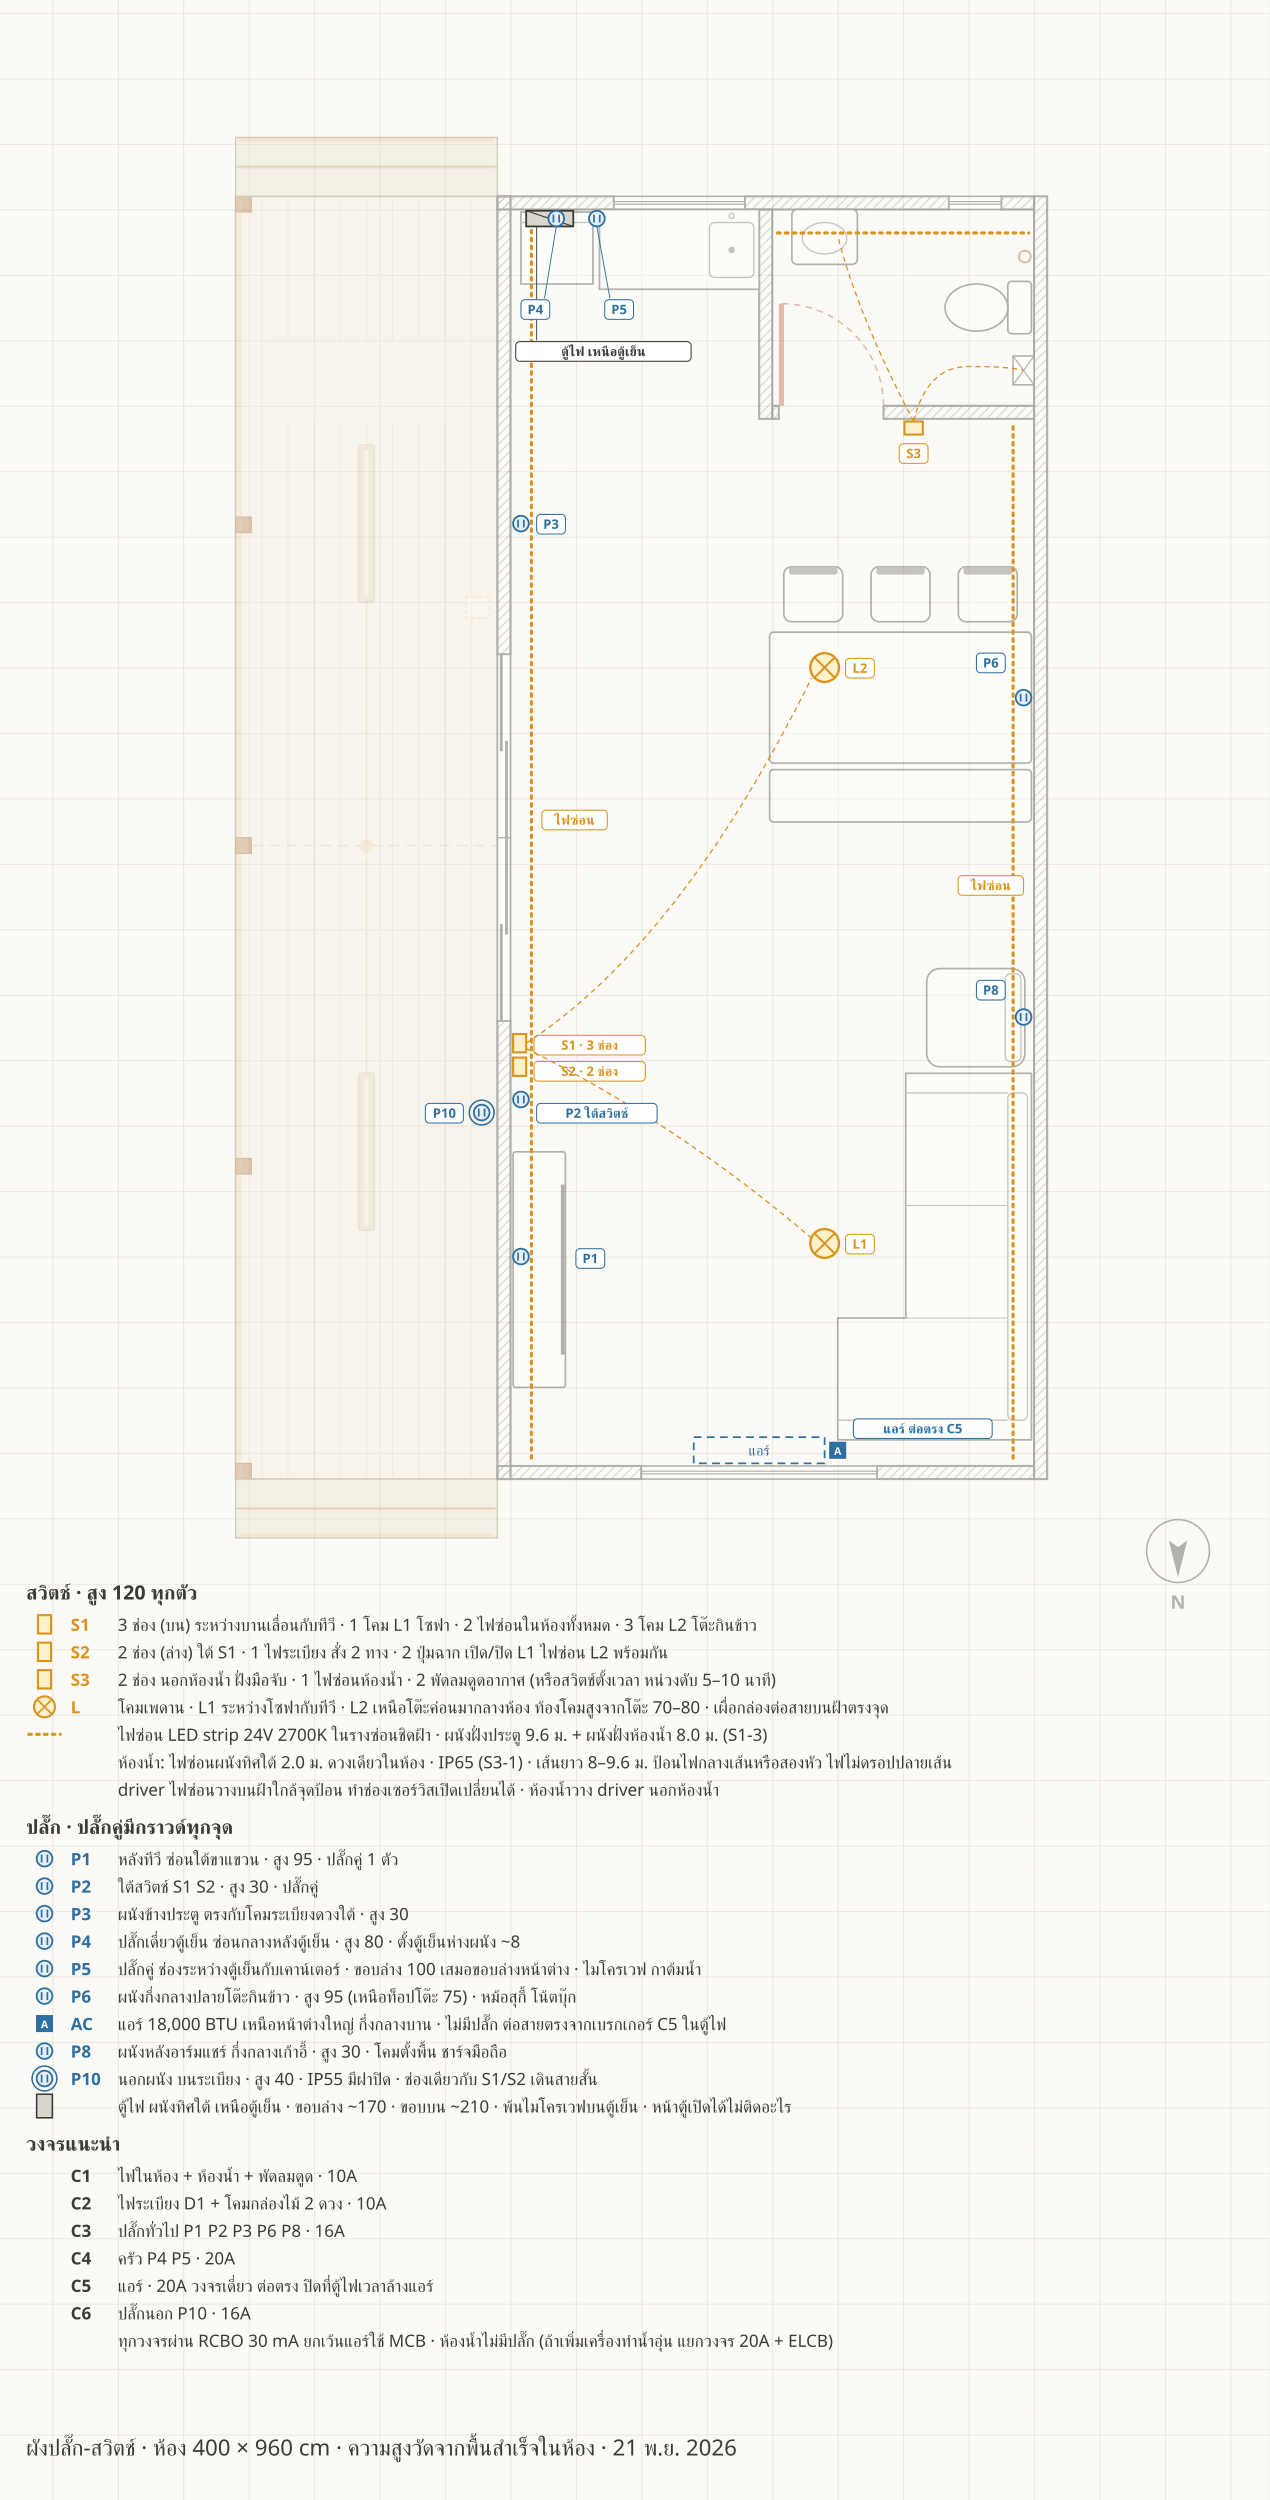
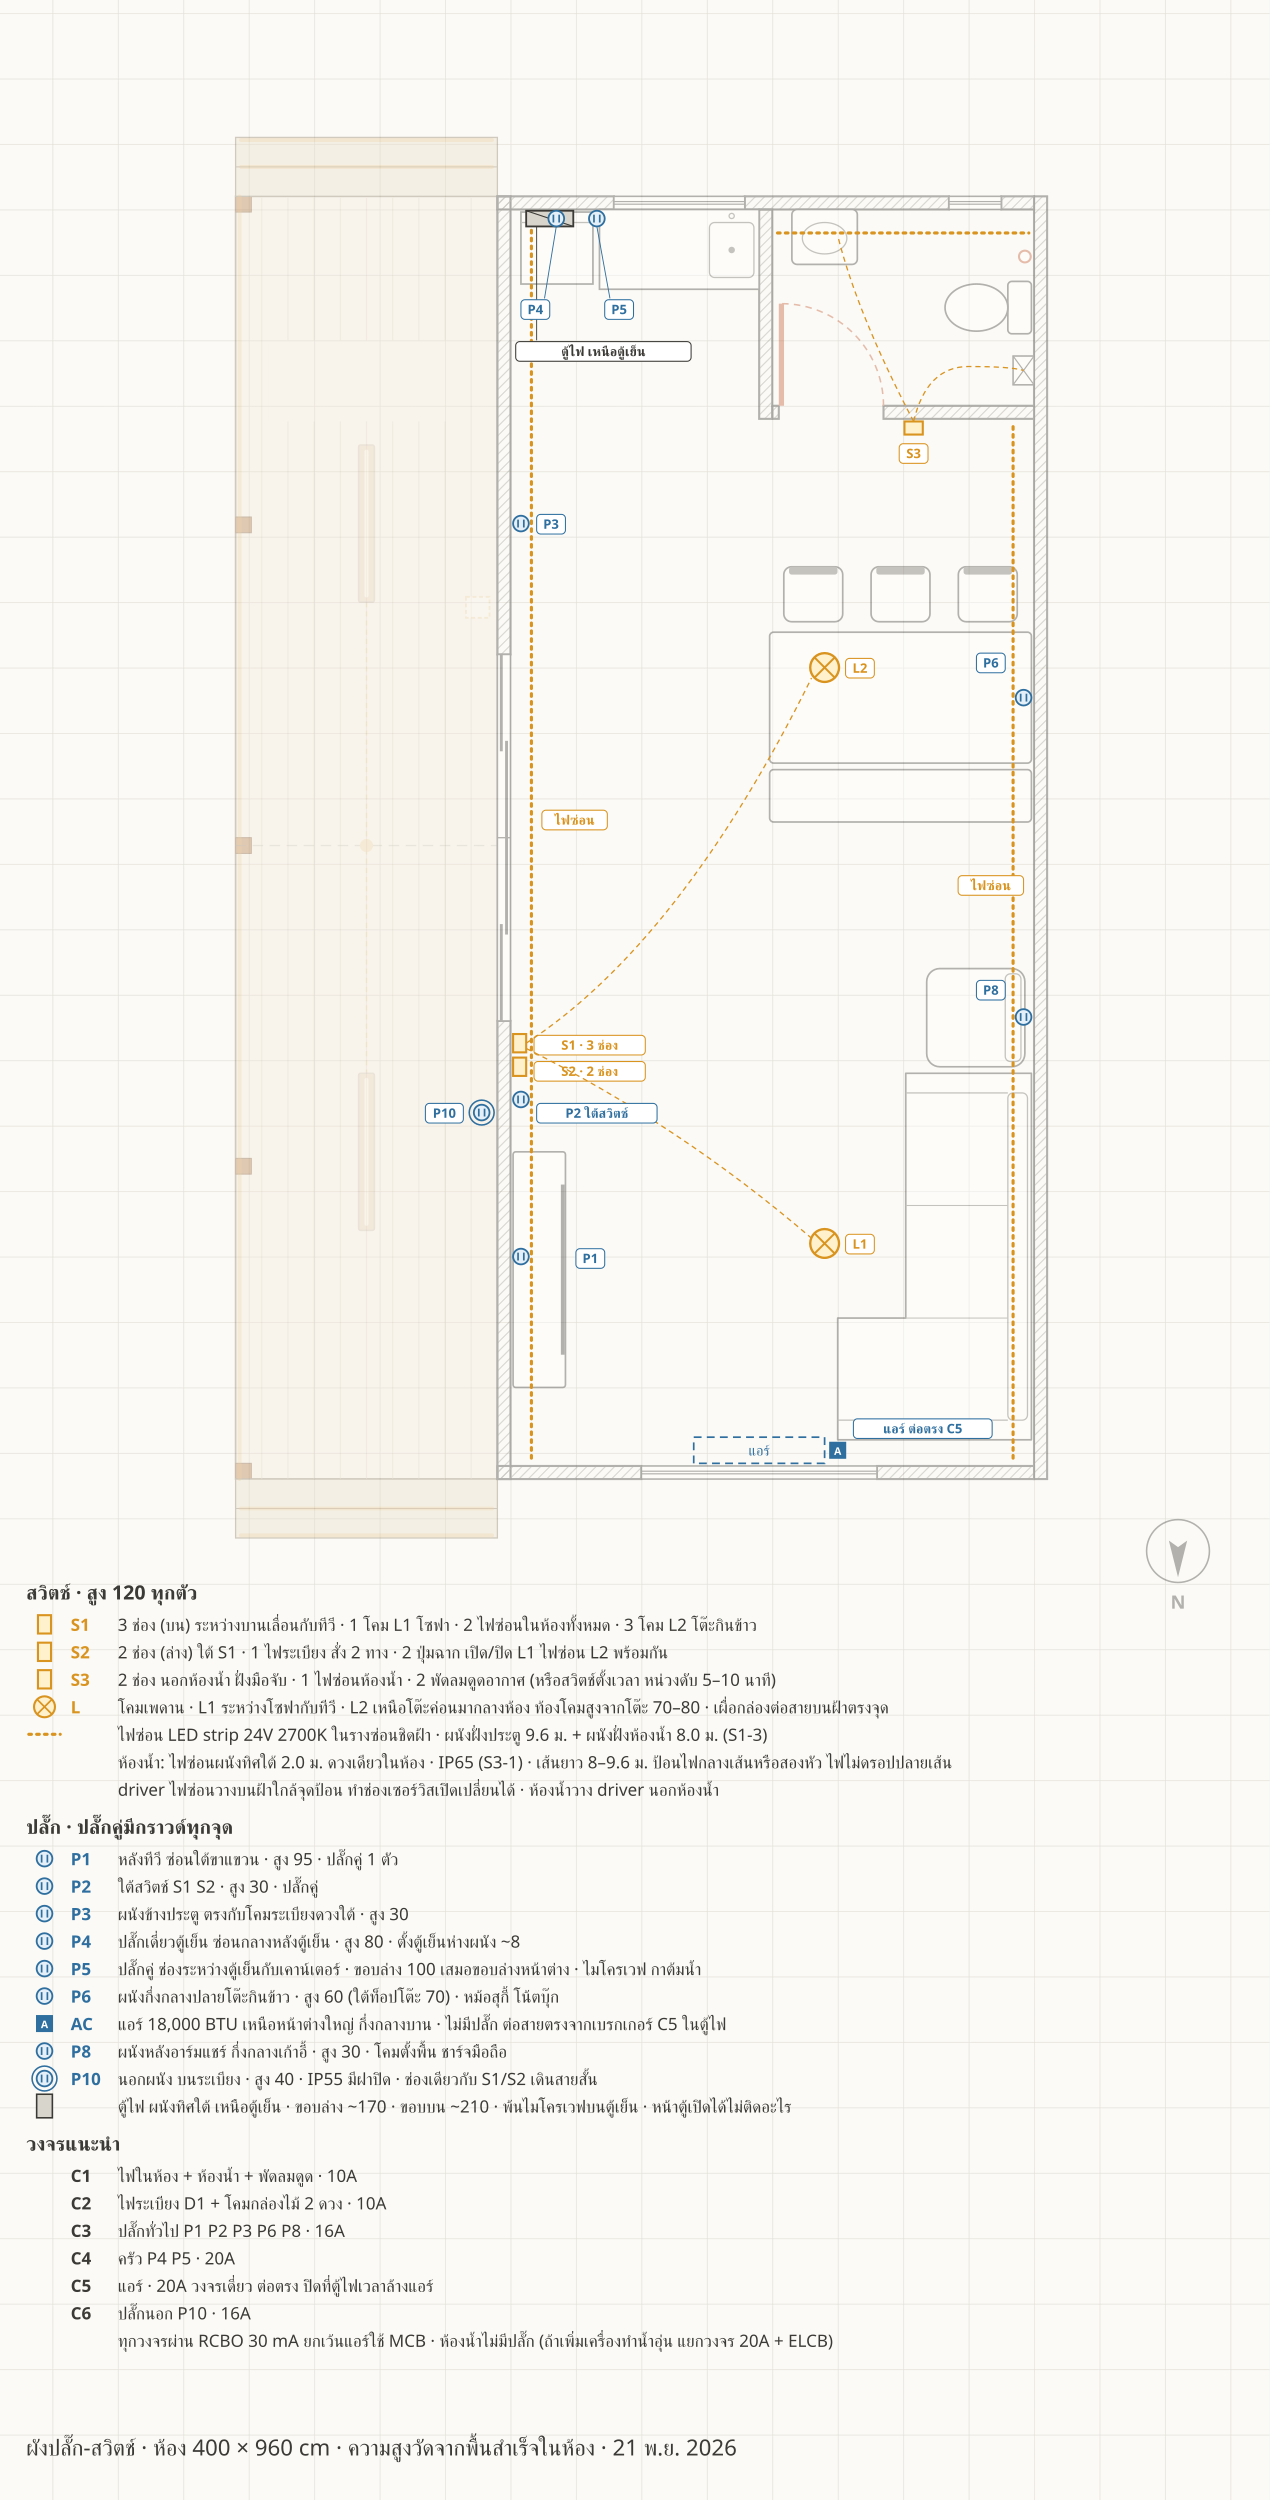
<svg xmlns="http://www.w3.org/2000/svg" viewBox="-390 -160 970 1910" width="970" height="1910" font-family="Leelawadee UI, Tahoma, sans-serif">
  <defs>
    <pattern id="grid" width="50" height="50" patternUnits="userSpaceOnUse" x="0" y="0">
      <path d="M50 0H0V50" fill="none" stroke="#e3e0d8" stroke-width="1" />
    </pattern>
    <pattern id="hatch" width="5" height="5" patternUnits="userSpaceOnUse" patternTransform="rotate(45)">
      <line x1="0" y1="0" x2="0" y2="5" stroke="#6d6a62" stroke-width="1" />
    </pattern>
  </defs>
  <rect x="-390" y="-160" width="970" height="1910" fill="#fbfaf6" />
  <rect x="-390" y="-160" width="970" height="1910" fill="url(#grid)" />
  <g opacity="0.38">
    <rect x="-210" y="-10" width="200" height="980" fill="#f1e8da" stroke="#8a7a64" stroke-width="1.3" />
    <line x1="-190" y1="-10" x2="-190" y2="970" stroke="#ddd0bc" stroke-width="0.8" />
    <line x1="-170" y1="-10" x2="-170" y2="970" stroke="#ddd0bc" stroke-width="0.8" />
    <line x1="-150" y1="-10" x2="-150" y2="970" stroke="#ddd0bc" stroke-width="0.8" />
    <line x1="-130" y1="-10" x2="-130" y2="970" stroke="#ddd0bc" stroke-width="0.8" />
    <line x1="-110" y1="-10" x2="-110" y2="970" stroke="#ddd0bc" stroke-width="0.8" />
    <line x1="-90" y1="-10" x2="-90" y2="970" stroke="#ddd0bc" stroke-width="0.8" />
    <line x1="-70" y1="-10" x2="-70" y2="970" stroke="#ddd0bc" stroke-width="0.8" />
    <line x1="-50" y1="-10" x2="-50" y2="970" stroke="#ddd0bc" stroke-width="0.8" />
    <line x1="-30" y1="-10" x2="-30" y2="970" stroke="#ddd0bc" stroke-width="0.8" />
    <rect x="-210" y="-10" width="12" height="12" fill="#b47a45" stroke="#7d5430" stroke-width="0.8" />
    <rect x="-210" y="235" width="12" height="12" fill="#b47a45" stroke="#7d5430" stroke-width="0.8" />
    <rect x="-210" y="480" width="12" height="12" fill="#b47a45" stroke="#7d5430" stroke-width="0.8" />
    <rect x="-210" y="725" width="12" height="12" fill="#b47a45" stroke="#7d5430" stroke-width="0.8" />
    <rect x="-210" y="958" width="12" height="12" fill="#b47a45" stroke="#7d5430" stroke-width="0.8" />
    <rect x="-210" y="-55" width="200" height="45" fill="#e8dcc8" stroke="#8a7a64" stroke-width="1" />
    <rect x="-210" y="970" width="200" height="45" fill="#e8dcc8" stroke="#8a7a64" stroke-width="1" />
    <line x1="-210" y1="-32.5" x2="-10" y2="-32.5" stroke="#8a7a64" stroke-width="0.8" />
    <line x1="-210" y1="992.5" x2="-10" y2="992.5" stroke="#8a7a64" stroke-width="0.8" />
    <rect x="-185" y="100" width="150" height="62" fill="#f1e8da" />
    <g opacity="0.3">
      <line x1="-207" y1="-10" x2="-207" y2="970" stroke="#d9931f" stroke-width="3" stroke-linecap="round" />
      <line x1="-206" y1="-32.5" x2="-14" y2="-32.5" stroke="#d9931f" stroke-width="3" stroke-linecap="round" />
      <line x1="-206" y1="-53" x2="-14" y2="-53" stroke="#d9931f" stroke-width="3" stroke-linecap="round" />
      <line x1="-206" y1="992.5" x2="-14" y2="992.5" stroke="#d9931f" stroke-width="3" stroke-linecap="round" />
      <line x1="-206" y1="1013" x2="-14" y2="1013" stroke="#d9931f" stroke-width="3" stroke-linecap="round" />
      <line x1="-210" y1="486" x2="-10" y2="486" stroke="#6d6a62" stroke-width="1" stroke-dasharray="8 5" />
      <line x1="-110" y1="300" x2="-110" y2="660" stroke="#d9931f" stroke-width="1.2" stroke-dasharray="4 3" />
      <rect x="-116" y="180" width="12" height="120" rx="1.5" fill="#c98b52" stroke="#7d5430" stroke-width="1.2" />
      <line x1="-110" y1="185" x2="-110" y2="295" stroke="#fff1cc" stroke-width="3" stroke-linecap="round" />
      <rect x="-116" y="660" width="12" height="120" rx="1.5" fill="#c98b52" stroke="#7d5430" stroke-width="1.2" />
      <line x1="-110" y1="665" x2="-110" y2="775" stroke="#fff1cc" stroke-width="3" stroke-linecap="round" />
      <circle cx="-110" cy="486" r="5" fill="#d9931f" />
      <rect x="-34" y="296" width="18" height="16" fill="#fff" stroke="#d9931f" stroke-width="1.4" stroke-dasharray="3 2" />
    </g>
    <rect x="-10" y="-10" width="10" height="350" fill="url(#hatch)" stroke="#3b3a36" stroke-width="1.6" />
    <rect x="-10" y="620" width="10" height="350" fill="url(#hatch)" stroke="#3b3a36" stroke-width="1.6" />
    <rect x="400" y="-10" width="10" height="980" fill="url(#hatch)" stroke="#3b3a36" stroke-width="1.6" />
    <rect x="-10" y="-10" width="89" height="10" fill="url(#hatch)" stroke="#3b3a36" stroke-width="1.6" />
    <rect x="179" y="-10" width="156" height="10" fill="url(#hatch)" stroke="#3b3a36" stroke-width="1.6" />
    <rect x="375" y="-10" width="25" height="10" fill="url(#hatch)" stroke="#3b3a36" stroke-width="1.6" />
    <rect x="-10" y="960" width="110" height="10" fill="url(#hatch)" stroke="#3b3a36" stroke-width="1.6" />
    <rect x="280" y="960" width="120" height="10" fill="url(#hatch)" stroke="#3b3a36" stroke-width="1.6" />
    <rect x="79" y="-10" width="100" height="10" fill="#fff" stroke="#3b3a36" stroke-width="1.2" />
    <g stroke="#3b3a36" stroke-width="0.9">
      <line x1="79" y1="-6" x2="179" y2="-6" />
      <line x1="79" y1="-4" x2="179" y2="-4" />
    </g>
    <rect x="335" y="-10" width="40" height="10" fill="#fff" stroke="#3b3a36" stroke-width="1.2" />
    <g stroke="#3b3a36" stroke-width="0.9">
      <line x1="335" y1="-6" x2="375" y2="-6" />
      <line x1="335" y1="-4" x2="375" y2="-4" />
    </g>
    <rect x="100" y="960" width="180" height="10" fill="#fff" stroke="#3b3a36" stroke-width="1.2" />
    <g stroke="#3b3a36" stroke-width="0.9">
      <line x1="100" y1="964" x2="280" y2="964" />
      <line x1="100" y1="966" x2="280" y2="966" />
    </g>
    <rect x="-10" y="340" width="10" height="280" fill="#fff" stroke="#3b3a36" stroke-width="1.2" />
    <g stroke="#3b3a36" stroke-width="2.2">
      <line x1="-7" y1="340" x2="-7" y2="414" />
      <line x1="-7" y1="546" x2="-7" y2="620" />
      <line x1="-3" y1="406" x2="-3" y2="480" />
      <line x1="-3" y1="480" x2="-3" y2="554" />
    </g>
    <line x1="-10" y1="480" x2="0" y2="480" stroke="#3b3a36" stroke-width="1" />
    <rect x="190" y="0" width="10" height="160" fill="url(#hatch)" stroke="#3b3a36" stroke-width="1.6" />
    <rect x="200" y="150" width="5" height="10" fill="url(#hatch)" stroke="#3b3a36" stroke-width="1.6" />
    <rect x="285" y="150" width="115" height="10" fill="url(#hatch)" stroke="#3b3a36" stroke-width="1.6" />
    <rect x="205" y="72" width="4" height="78" fill="#c0562f" />
    <path d="M285 150 A78 78 0 0 0 207 72" fill="none" stroke="#c0562f" stroke-width="1.2" stroke-dasharray="5 4" />
    <rect x="8" y="2" width="55" height="55" fill="#fff" stroke="#3b3a36" stroke-width="1.3" />
    <line x1="8" y1="10" x2="63" y2="10" stroke="#6d6a62" stroke-width="1" />
    <rect x="68" y="0" width="122" height="61" fill="#fff" stroke="#3b3a36" stroke-width="1.3" />
    <rect x="152" y="10" width="34" height="42" rx="4" fill="none" stroke="#6d6a62" stroke-width="1" />
    <circle cx="169" cy="31" r="2.5" fill="#6d6a62" />
    <circle cx="169" cy="5" r="2" fill="none" stroke="#6d6a62" stroke-width="1" />
    <rect x="215" y="0" width="50" height="42" rx="4" fill="#fff" stroke="#3b3a36" stroke-width="1.3" />
    <ellipse cx="240" cy="22" rx="17" ry="12" fill="none" stroke="#6d6a62" stroke-width="1" />
    <rect x="380" y="55" width="18" height="40" rx="3" fill="#fff" stroke="#3b3a36" stroke-width="1.3" />
    <ellipse cx="356" cy="75" rx="24" ry="18" fill="#fff" stroke="#3b3a36" stroke-width="1.3" />
    <circle cx="393" cy="36" r="4.5" fill="#fff" stroke="#c0562f" stroke-width="1.6" />
    <rect x="384" y="112" width="16" height="22" fill="#fff" stroke="#3b3a36" stroke-width="1.2" />
    <path d="M384 112 L400 134 M400 112 L384 134" stroke="#3b3a36" stroke-width="0.9" />
    <rect x="208.833" y="273" width="45" height="42" rx="6" fill="#fff" stroke="#3b3a36" stroke-width="1.3" />
    <rect x="212.833" y="273" width="37" height="6" rx="2" fill="#6d6a62" />
    <rect x="275.5" y="273" width="45" height="42" rx="6" fill="#fff" stroke="#3b3a36" stroke-width="1.3" />
    <rect x="279.5" y="273" width="37" height="6" rx="2" fill="#6d6a62" />
    <rect x="342.167" y="273" width="45" height="42" rx="6" fill="#fff" stroke="#3b3a36" stroke-width="1.3" />
    <rect x="346.167" y="273" width="37" height="6" rx="2" fill="#6d6a62" />
    <rect x="198" y="323" width="200" height="100" rx="3" fill="#fff" stroke="#3b3a36" stroke-width="1.3" />
    <rect x="198" y="428" width="200" height="40" rx="3" fill="#fff" stroke="#3b3a36" stroke-width="1.3" />
    <rect x="318" y="580" width="75" height="75" rx="10" fill="#fff" stroke="#3b3a36" stroke-width="1.3" />
    <rect x="378" y="584" width="12" height="67" rx="4" fill="none" stroke="#6d6a62" stroke-width="1" />
    <path d="M302 660 H398 V940 H250 V847 H302 Z" stroke-linejoin="round" fill="#fff" stroke="#3b3a36" stroke-width="1.3" />
    <rect x="380" y="675" width="15" height="250" rx="4" fill="none" stroke="#6d6a62" stroke-width="1" />
    <line x1="302" y1="675" x2="380" y2="675" stroke="#6d6a62" stroke-width="1" />
    <line x1="250" y1="925" x2="380" y2="925" stroke="#6d6a62" stroke-width="1" />
    <line x1="302" y1="761" x2="380" y2="761" stroke="#6d6a62" stroke-width="0.8" />
    <line x1="302" y1="847" x2="380" y2="847" stroke="#6d6a62" stroke-width="0.8" />
    <rect x="2" y="720" width="40" height="180" rx="2" fill="#fff" stroke="#3b3a36" stroke-width="1.3" />
    <line x1="40" y1="745" x2="40" y2="875" stroke="#3b3a36" stroke-width="3" />
    <g transform="translate(510 1025)">
      <circle r="24" fill="none" stroke="#3b3a36" stroke-width="1.2" />
      <path d="M0 20 L7 -8 L0 -3 L-7 -8 Z" fill="#3b3a36" />
      <text x="0" y="44" font-size="14" font-weight="600" text-anchor="middle" fill="#3b3a36">N</text>
    </g>
  </g>
  <rect x="2" y="630" width="10" height="14" fill="#fff1cc" stroke="#d9931f" stroke-width="1.6" />
  <rect x="2" y="648" width="10" height="14" fill="#fff1cc" stroke="#d9931f" stroke-width="1.6" />
  <rect x="18" y="631" width="85" height="15" rx="3" fill="#fff" stroke="#d9931f" stroke-width="0.8" />
  <text x="60.5" y="642" font-size="10" font-weight="600" text-anchor="middle" fill="#d9931f">S1 · 3 ช่อง</text>
  <rect x="18" y="651" width="85" height="15" rx="3" fill="#fff" stroke="#d9931f" stroke-width="0.8" />
  <text x="60.5" y="662" font-size="10" font-weight="600" text-anchor="middle" fill="#d9931f">S2 · 2 ช่อง</text>
  <line x1="16" y1="4" x2="16" y2="956" stroke="#d9931f" stroke-width="2.4" stroke-dasharray="2 4" stroke-linecap="round" />
  <line x1="384" y1="166" x2="384" y2="956" stroke="#d9931f" stroke-width="2.4" stroke-dasharray="2 4" stroke-linecap="round" />
  <line x1="204" y1="18" x2="396" y2="18" stroke="#d9931f" stroke-width="2.4" stroke-dasharray="2 4" stroke-linecap="round" />
  <rect x="342" y="509" width="50" height="15" rx="3" fill="#fff" stroke="#d9931f" stroke-width="0.8" />
  <text x="367" y="520" font-size="10" font-weight="600" text-anchor="middle" fill="#d9931f">ไฟซ่อน</text>
  <rect x="24" y="459" width="50" height="15" rx="3" fill="#fff" stroke="#d9931f" stroke-width="0.8" />
  <text x="49" y="470" font-size="10" font-weight="600" text-anchor="middle" fill="#d9931f">ไฟซ่อน</text>
  <path d="M308 162 Q265 80 250 20" fill="none" stroke="#d9931f" stroke-width="1" stroke-dasharray="4 3" />
  <path d="M12 637 Q130 560 230 358" fill="none" stroke="#d9931f" stroke-width="1" stroke-dasharray="4 3" />
  <path d="M12 641 Q130 700 230 786" fill="none" stroke="#d9931f" stroke-width="1" stroke-dasharray="4 3" />
  <circle cx="240" cy="350" r="11" fill="#fff1cc" stroke="#d9931f" stroke-width="1.8" />
  <path d="M232.2 342.2 L247.8 357.8 M247.8 342.2 L232.2 357.8" stroke="#d9931f" stroke-width="1.5" />
  <rect x="256" y="343" width="22" height="15" rx="3" fill="#fff" stroke="#d9931f" stroke-width="0.8" />
  <text x="267" y="354" font-size="10" font-weight="600" text-anchor="middle" fill="#d9931f">L2</text>
  <circle cx="240" cy="790" r="11" fill="#fff1cc" stroke="#d9931f" stroke-width="1.8" />
  <path d="M232.2 782.2 L247.8 797.8 M247.8 782.2 L232.2 797.8" stroke="#d9931f" stroke-width="1.5" />
  <rect x="256" y="783" width="22" height="15" rx="3" fill="#fff" stroke="#d9931f" stroke-width="0.8" />
  <text x="267" y="794" font-size="10" font-weight="600" text-anchor="middle" fill="#d9931f">L1</text>
  <rect x="301" y="162" width="14" height="10" fill="#fff1cc" stroke="#d9931f" stroke-width="1.6" />
  <rect x="297" y="179" width="22" height="15" rx="3" fill="#fff" stroke="#d9931f" stroke-width="0.8" />
  <text x="308" y="190" font-size="10" font-weight="600" text-anchor="middle" fill="#d9931f">S3</text>
  <path d="M308 162 Q318 120 350 120 T392 123" fill="none" stroke="#d9931f" stroke-width="1" stroke-dasharray="4 3" />
  <rect x="12" y="1" width="36" height="12" fill="#d8d5cc" stroke="#3b3a36" stroke-width="1.4" />
  <line x1="12" y1="1" x2="48" y2="13" stroke="#3b3a36" stroke-width="0.8" />
  <line x1="20" y1="13" x2="20" y2="100" stroke="#3b3a36" stroke-width="0.7" />
  <rect x="4" y="101" width="134" height="15" rx="3" fill="#fff" stroke="#3b3a36" stroke-width="0.8" />
  <text x="71" y="112" font-size="10" font-weight="600" text-anchor="middle" fill="#3b3a36">ตู้ไฟ เหนือตู้เย็น</text>
  <circle cx="8" cy="800" r="6" fill="#e4eff8" stroke="#2f6f9f" stroke-width="1.4" />
  <g stroke="#2f6f9f" stroke-width="1.3">
    <line x1="5.8" y1="797" x2="5.8" y2="803" />
    <line x1="10.2" y1="797" x2="10.2" y2="803" />
  </g>
  <rect x="50" y="794" width="22" height="15" rx="3" fill="#fff" stroke="#2f6f9f" stroke-width="0.8" />
  <text x="61" y="805" font-size="10" font-weight="600" text-anchor="middle" fill="#2f6f9f">P1</text>
  <circle cx="8" cy="680" r="6" fill="#e4eff8" stroke="#2f6f9f" stroke-width="1.4" />
  <g stroke="#2f6f9f" stroke-width="1.3">
    <line x1="5.8" y1="677" x2="5.8" y2="683" />
    <line x1="10.2" y1="677" x2="10.2" y2="683" />
  </g>
  <rect x="20" y="683" width="92" height="15" rx="3" fill="#fff" stroke="#2f6f9f" stroke-width="0.8" />
  <text x="66" y="694" font-size="10" font-weight="600" text-anchor="middle" fill="#2f6f9f">P2 ใต้สวิตช์</text>
  <circle cx="8" cy="240" r="6" fill="#e4eff8" stroke="#2f6f9f" stroke-width="1.4" />
  <g stroke="#2f6f9f" stroke-width="1.3">
    <line x1="5.8" y1="237" x2="5.8" y2="243" />
    <line x1="10.2" y1="237" x2="10.2" y2="243" />
  </g>
  <rect x="20" y="233" width="22" height="15" rx="3" fill="#fff" stroke="#2f6f9f" stroke-width="0.8" />
  <text x="31" y="244" font-size="10" font-weight="600" text-anchor="middle" fill="#2f6f9f">P3</text>
  <circle cx="35" cy="7" r="6" fill="#e4eff8" stroke="#2f6f9f" stroke-width="1.4" />
  <g stroke="#2f6f9f" stroke-width="1.3">
    <line x1="32.8" y1="4" x2="32.8" y2="10" />
    <line x1="37.2" y1="4" x2="37.2" y2="10" />
  </g>
  <rect x="8" y="69" width="22" height="15" rx="3" fill="#fff" stroke="#2f6f9f" stroke-width="0.8" />
  <text x="19" y="80" font-size="10" font-weight="600" text-anchor="middle" fill="#2f6f9f">P4</text>
  <line x1="35" y1="13" x2="26" y2="68" stroke="#2f6f9f" stroke-width="0.7" />
  <circle cx="66" cy="7" r="6" fill="#e4eff8" stroke="#2f6f9f" stroke-width="1.4" />
  <g stroke="#2f6f9f" stroke-width="1.3">
    <line x1="63.8" y1="4" x2="63.8" y2="10" />
    <line x1="68.2" y1="4" x2="68.2" y2="10" />
  </g>
  <rect x="72" y="69" width="22" height="15" rx="3" fill="#fff" stroke="#2f6f9f" stroke-width="0.8" />
  <text x="83" y="80" font-size="10" font-weight="600" text-anchor="middle" fill="#2f6f9f">P5</text>
  <line x1="66" y1="13" x2="76" y2="68" stroke="#2f6f9f" stroke-width="0.7" />
  <circle cx="392" cy="373" r="6" fill="#e4eff8" stroke="#2f6f9f" stroke-width="1.4" />
  <g stroke="#2f6f9f" stroke-width="1.3">
    <line x1="389.8" y1="370" x2="389.8" y2="376" />
    <line x1="394.2" y1="370" x2="394.2" y2="376" />
  </g>
  <rect x="356" y="339" width="22" height="15" rx="3" fill="#fff" stroke="#2f6f9f" stroke-width="0.8" />
  <text x="367" y="350" font-size="10" font-weight="600" text-anchor="middle" fill="#2f6f9f">P6</text>
  <rect x="140" y="938" width="100" height="20" fill="none" stroke="#2f6f9f" stroke-width="1.3" stroke-dasharray="6 4" />
  <text x="190" y="952" font-size="11" font-weight="400" text-anchor="middle" fill="#2f6f9f">แอร์</text>
  <rect x="244" y="942" width="12" height="12" fill="#2f6f9f" stroke="#2f6f9f" />
  <text x="250" y="951.5" font-size="8" font-weight="700" text-anchor="middle" fill="#fff">A</text>
  <rect x="262" y="924" width="106" height="15" rx="3" fill="#fff" stroke="#2f6f9f" stroke-width="0.8" />
  <text x="315" y="935" font-size="10" font-weight="600" text-anchor="middle" fill="#2f6f9f">แอร์ ต่อตรง C5</text>
  <circle cx="392" cy="617" r="6" fill="#e4eff8" stroke="#2f6f9f" stroke-width="1.4" />
  <g stroke="#2f6f9f" stroke-width="1.3">
    <line x1="389.8" y1="614" x2="389.8" y2="620" />
    <line x1="394.2" y1="614" x2="394.2" y2="620" />
  </g>
  <rect x="356" y="589" width="22" height="15" rx="3" fill="#fff" stroke="#2f6f9f" stroke-width="0.8" />
  <text x="367" y="600" font-size="10" font-weight="600" text-anchor="middle" fill="#2f6f9f">P8</text>
  <circle cx="-22" cy="690" r="9.5" fill="none" stroke="#2f6f9f" stroke-width="1.2" />
  <circle cx="-22" cy="690" r="6" fill="#e4eff8" stroke="#2f6f9f" stroke-width="1.4" />
  <g stroke="#2f6f9f" stroke-width="1.3">
    <line x1="-24.2" y1="687" x2="-24.2" y2="693" />
    <line x1="-19.8" y1="687" x2="-19.8" y2="693" />
  </g>
  <rect x="-65" y="683" width="29" height="15" rx="3" fill="#fff" stroke="#2f6f9f" stroke-width="0.8" />
  <text x="-50.5" y="694" font-size="10" font-weight="600" text-anchor="middle" fill="#2f6f9f">P10</text>
  <text x="-370" y="1062" font-size="15" font-weight="600" text-anchor="start" fill="#3b3a36">สวิตช์ · สูง 120 ทุกตัว</text>
  <rect x="-361" y="1074" width="10" height="14" fill="#fff1cc" stroke="#d9931f" stroke-width="1.6" />
  <text x="-336" y="1086" font-size="13" font-weight="600" text-anchor="start" fill="#d9931f">S1</text>
  <text x="-300" y="1086" font-size="13" font-weight="400" text-anchor="start" fill="#3b3a36">3 ช่อง (บน) ระหว่างบานเลื่อนกับทีวี · 1 โคม L1 โซฟา · 2 ไฟซ่อนในห้องทั้งหมด · 3 โคม L2 โต๊ะกินข้าว</text>
  <rect x="-361" y="1095" width="10" height="14" fill="#fff1cc" stroke="#d9931f" stroke-width="1.6" />
  <text x="-336" y="1107" font-size="13" font-weight="600" text-anchor="start" fill="#d9931f">S2</text>
  <text x="-300" y="1107" font-size="13" font-weight="400" text-anchor="start" fill="#3b3a36">2 ช่อง (ล่าง) ใต้ S1 · 1 ไฟระเบียง สั่ง 2 ทาง · 2 ปุ่มฉาก เปิด/ปิด L1 ไฟซ่อน L2 พร้อมกัน</text>
  <rect x="-361" y="1116" width="10" height="14" fill="#fff1cc" stroke="#d9931f" stroke-width="1.6" />
  <text x="-336" y="1128" font-size="13" font-weight="600" text-anchor="start" fill="#d9931f">S3</text>
  <text x="-300" y="1128" font-size="13" font-weight="400" text-anchor="start" fill="#3b3a36">2 ช่อง นอกห้องน้ำ ฝั่งมือจับ · 1 ไฟซ่อนห้องน้ำ · 2 พัดลมดูดอากาศ (หรือสวิตช์ตั้งเวลา หน่วงดับ 5–10 นาที)</text>
  <circle cx="-356" cy="1144" r="8" fill="#fff1cc" stroke="#d9931f" stroke-width="1.6" />
  <path d="M-361.6 1138.4 L-350.4 1149.6 M-350.4 1138.4 L-361.6 1149.6" stroke="#d9931f" stroke-width="1.3" />
  <text x="-336" y="1149" font-size="13" font-weight="600" text-anchor="start" fill="#d9931f">L</text>
  <text x="-300" y="1149" font-size="13" font-weight="400" text-anchor="start" fill="#3b3a36">โคมเพดาน · L1 ระหว่างโซฟากับทีวี · L2 เหนือโต๊ะค่อนมากลางห้อง ท้องโคมสูงจากโต๊ะ 70–80 · เผื่อกล่องต่อสายบนฝ้าตรงจุด</text>
  <line x1="-368" y1="1165" x2="-344" y2="1165" stroke="#d9931f" stroke-width="2.4" stroke-dasharray="2 4" stroke-linecap="round" />
  <text x="-300" y="1170" font-size="13" font-weight="400" text-anchor="start" fill="#3b3a36">ไฟซ่อน LED strip 24V 2700K ในรางซ่อนชิดฝ้า · ผนังฝั่งประตู 9.6 ม. + ผนังฝั่งห้องน้ำ 8.0 ม. (S1-3)</text>
  <text x="-300" y="1191" font-size="13" font-weight="400" text-anchor="start" fill="#3b3a36">ห้องน้ำ: ไฟซ่อนผนังทิศใต้ 2.0 ม. ดวงเดียวในห้อง · IP65 (S3-1) · เส้นยาว 8–9.6 ม. ป้อนไฟกลางเส้นหรือสองหัว ไฟไม่ดรอปปลายเส้น</text>
  <text x="-300" y="1212" font-size="13" font-weight="400" text-anchor="start" fill="#3b3a36">driver ไฟซ่อนวางบนฝ้าใกล้จุดป้อน ทำช่องเซอร์วิสเปิดเปลี่ยนได้ · ห้องน้ำวาง driver นอกห้องน้ำ</text>
  <text x="-370" y="1241" font-size="15" font-weight="600" text-anchor="start" fill="#3b3a36">ปลั๊ก · ปลั๊กคู่มีกราวด์ทุกจุด</text>
  <circle cx="-356" cy="1260" r="6" fill="#e4eff8" stroke="#2f6f9f" stroke-width="1.4" />
  <g stroke="#2f6f9f" stroke-width="1.3">
    <line x1="-358.2" y1="1257" x2="-358.2" y2="1263" />
    <line x1="-353.8" y1="1257" x2="-353.8" y2="1263" />
  </g>
  <text x="-336" y="1265" font-size="13" font-weight="600" text-anchor="start" fill="#2f6f9f">P1</text>
  <text x="-300" y="1265" font-size="13" font-weight="400" text-anchor="start" fill="#3b3a36">หลังทีวี ซ่อนใต้ขาแขวน · สูง 95 · ปลั๊กคู่ 1 ตัว</text>
  <circle cx="-356" cy="1281" r="6" fill="#e4eff8" stroke="#2f6f9f" stroke-width="1.4" />
  <g stroke="#2f6f9f" stroke-width="1.3">
    <line x1="-358.2" y1="1278" x2="-358.2" y2="1284" />
    <line x1="-353.8" y1="1278" x2="-353.8" y2="1284" />
  </g>
  <text x="-336" y="1286" font-size="13" font-weight="600" text-anchor="start" fill="#2f6f9f">P2</text>
  <text x="-300" y="1286" font-size="13" font-weight="400" text-anchor="start" fill="#3b3a36">ใต้สวิตช์ S1 S2 · สูง 30 · ปลั๊กคู่</text>
  <circle cx="-356" cy="1302" r="6" fill="#e4eff8" stroke="#2f6f9f" stroke-width="1.4" />
  <g stroke="#2f6f9f" stroke-width="1.3">
    <line x1="-358.2" y1="1299" x2="-358.2" y2="1305" />
    <line x1="-353.8" y1="1299" x2="-353.8" y2="1305" />
  </g>
  <text x="-336" y="1307" font-size="13" font-weight="600" text-anchor="start" fill="#2f6f9f">P3</text>
  <text x="-300" y="1307" font-size="13" font-weight="400" text-anchor="start" fill="#3b3a36">ผนังข้างประตู ตรงกับโคมระเบียงดวงใต้ · สูง 30</text>
  <circle cx="-356" cy="1323" r="6" fill="#e4eff8" stroke="#2f6f9f" stroke-width="1.4" />
  <g stroke="#2f6f9f" stroke-width="1.3">
    <line x1="-358.2" y1="1320" x2="-358.2" y2="1326" />
    <line x1="-353.8" y1="1320" x2="-353.8" y2="1326" />
  </g>
  <text x="-336" y="1328" font-size="13" font-weight="600" text-anchor="start" fill="#2f6f9f">P4</text>
  <text x="-300" y="1328" font-size="13" font-weight="400" text-anchor="start" fill="#3b3a36">ปลั๊กเดี่ยวตู้เย็น ซ่อนกลางหลังตู้เย็น · สูง 80 · ตั้งตู้เย็นห่างผนัง ~8</text>
  <circle cx="-356" cy="1344" r="6" fill="#e4eff8" stroke="#2f6f9f" stroke-width="1.4" />
  <g stroke="#2f6f9f" stroke-width="1.3">
    <line x1="-358.2" y1="1341" x2="-358.2" y2="1347" />
    <line x1="-353.8" y1="1341" x2="-353.8" y2="1347" />
  </g>
  <text x="-336" y="1349" font-size="13" font-weight="600" text-anchor="start" fill="#2f6f9f">P5</text>
  <text x="-300" y="1349" font-size="13" font-weight="400" text-anchor="start" fill="#3b3a36">ปลั๊กคู่ ช่องระหว่างตู้เย็นกับเคาน์เตอร์ · ขอบล่าง 100 เสมอขอบล่างหน้าต่าง · ไมโครเวฟ กาต้มน้ำ</text>
  <circle cx="-356" cy="1365" r="6" fill="#e4eff8" stroke="#2f6f9f" stroke-width="1.4" />
  <g stroke="#2f6f9f" stroke-width="1.3">
    <line x1="-358.2" y1="1362" x2="-358.2" y2="1368" />
    <line x1="-353.8" y1="1362" x2="-353.8" y2="1368" />
  </g>
  <text x="-336" y="1370" font-size="13" font-weight="600" text-anchor="start" fill="#2f6f9f">P6</text>
-   <text x="-300" y="1370" font-size="13" font-weight="400" text-anchor="start" fill="#3b3a36">ผนังกึ่งกลางปลายโต๊ะกินข้าว · สูง 95 (เหนือท็อปโต๊ะ 75) · หม้อสุกี้ โน้ตบุ๊ก</text>
+   <text x="-300" y="1370" font-size="13" font-weight="400" text-anchor="start" fill="#3b3a36">ผนังกึ่งกลางปลายโต๊ะกินข้าว · สูง 60 (ใต้ท็อปโต๊ะ 70) · หม้อสุกี้ โน้ตบุ๊ก</text>
  <rect x="-362" y="1380" width="12" height="12" fill="#2f6f9f" stroke="#2f6f9f" />
  <text x="-356" y="1389.5" font-size="8" font-weight="700" text-anchor="middle" fill="#fff">A</text>
  <text x="-336" y="1391" font-size="13" font-weight="600" text-anchor="start" fill="#2f6f9f">AC</text>
  <text x="-300" y="1391" font-size="13" font-weight="400" text-anchor="start" fill="#3b3a36">แอร์ 18,000 BTU เหนือหน้าต่างใหญ่ กึ่งกลางบาน · ไม่มีปลั๊ก ต่อสายตรงจากเบรกเกอร์ C5 ในตู้ไฟ</text>
  <circle cx="-356" cy="1407" r="6" fill="#e4eff8" stroke="#2f6f9f" stroke-width="1.4" />
  <g stroke="#2f6f9f" stroke-width="1.3">
    <line x1="-358.2" y1="1404" x2="-358.2" y2="1410" />
    <line x1="-353.8" y1="1404" x2="-353.8" y2="1410" />
  </g>
  <text x="-336" y="1412" font-size="13" font-weight="600" text-anchor="start" fill="#2f6f9f">P8</text>
  <text x="-300" y="1412" font-size="13" font-weight="400" text-anchor="start" fill="#3b3a36">ผนังหลังอาร์มแชร์ กึ่งกลางเก้าอี้ · สูง 30 · โคมตั้งพื้น ชาร์จมือถือ</text>
  <circle cx="-356" cy="1428" r="9.5" fill="none" stroke="#2f6f9f" stroke-width="1.2" />
  <circle cx="-356" cy="1428" r="6" fill="#e4eff8" stroke="#2f6f9f" stroke-width="1.4" />
  <g stroke="#2f6f9f" stroke-width="1.3">
    <line x1="-358.2" y1="1425" x2="-358.2" y2="1431" />
    <line x1="-353.8" y1="1425" x2="-353.8" y2="1431" />
  </g>
  <text x="-336" y="1433" font-size="13" font-weight="600" text-anchor="start" fill="#2f6f9f">P10</text>
  <text x="-300" y="1433" font-size="13" font-weight="400" text-anchor="start" fill="#3b3a36">นอกผนัง บนระเบียง · สูง 40 · IP55 มีฝาปิด · ช่องเดียวกับ S1/S2 เดินสายสั้น</text>
  <rect x="-362" y="1440" width="12" height="18" fill="#d8d5cc" stroke="#3b3a36" stroke-width="1.2" />
  <text x="-300" y="1454" font-size="13" font-weight="400" text-anchor="start" fill="#3b3a36">ตู้ไฟ ผนังทิศใต้ เหนือตู้เย็น · ขอบล่าง ~170 · ขอบบน ~210 · พ้นไมโครเวฟบนตู้เย็น · หน้าตู้เปิดได้ไม่ติดอะไร</text>
  <text x="-370" y="1483" font-size="15" font-weight="600" text-anchor="start" fill="#3b3a36">วงจรแนะนำ</text>
  <text x="-336" y="1507" font-size="13" font-weight="600" text-anchor="start" fill="#3b3a36">C1</text>
  <text x="-300" y="1507" font-size="13" font-weight="400" text-anchor="start" fill="#3b3a36">ไฟในห้อง + ห้องน้ำ + พัดลมดูด · 10A</text>
  <text x="-336" y="1528" font-size="13" font-weight="600" text-anchor="start" fill="#3b3a36">C2</text>
  <text x="-300" y="1528" font-size="13" font-weight="400" text-anchor="start" fill="#3b3a36">ไฟระเบียง D1 + โคมกล่องไม้ 2 ดวง · 10A</text>
  <text x="-336" y="1549" font-size="13" font-weight="600" text-anchor="start" fill="#3b3a36">C3</text>
  <text x="-300" y="1549" font-size="13" font-weight="400" text-anchor="start" fill="#3b3a36">ปลั๊กทั่วไป P1 P2 P3 P6 P8 · 16A</text>
  <text x="-336" y="1570" font-size="13" font-weight="600" text-anchor="start" fill="#3b3a36">C4</text>
  <text x="-300" y="1570" font-size="13" font-weight="400" text-anchor="start" fill="#3b3a36">ครัว P4 P5 · 20A</text>
  <text x="-336" y="1591" font-size="13" font-weight="600" text-anchor="start" fill="#3b3a36">C5</text>
  <text x="-300" y="1591" font-size="13" font-weight="400" text-anchor="start" fill="#3b3a36">แอร์ · 20A วงจรเดี่ยว ต่อตรง ปิดที่ตู้ไฟเวลาล้างแอร์</text>
  <text x="-336" y="1612" font-size="13" font-weight="600" text-anchor="start" fill="#3b3a36">C6</text>
  <text x="-300" y="1612" font-size="13" font-weight="400" text-anchor="start" fill="#3b3a36">ปลั๊กนอก P10 · 16A</text>
  <text x="-300" y="1633" font-size="13" font-weight="400" text-anchor="start" fill="#3b3a36">ทุกวงจรผ่าน RCBO 30 mA ยกเว้นแอร์ใช้ MCB · ห้องน้ำไม่มีปลั๊ก (ถ้าเพิ่มเครื่องทำน้ำอุ่น แยกวงจร 20A + ELCB)</text>
  <text x="-370" y="1716" font-size="17" font-weight="400" text-anchor="start" fill="#3b3a36">ผังปลั๊ก-สวิตช์ · ห้อง 400 × 960 cm · ความสูงวัดจากพื้นสำเร็จในห้อง · 21 พ.ย. 2026</text>
</svg>
